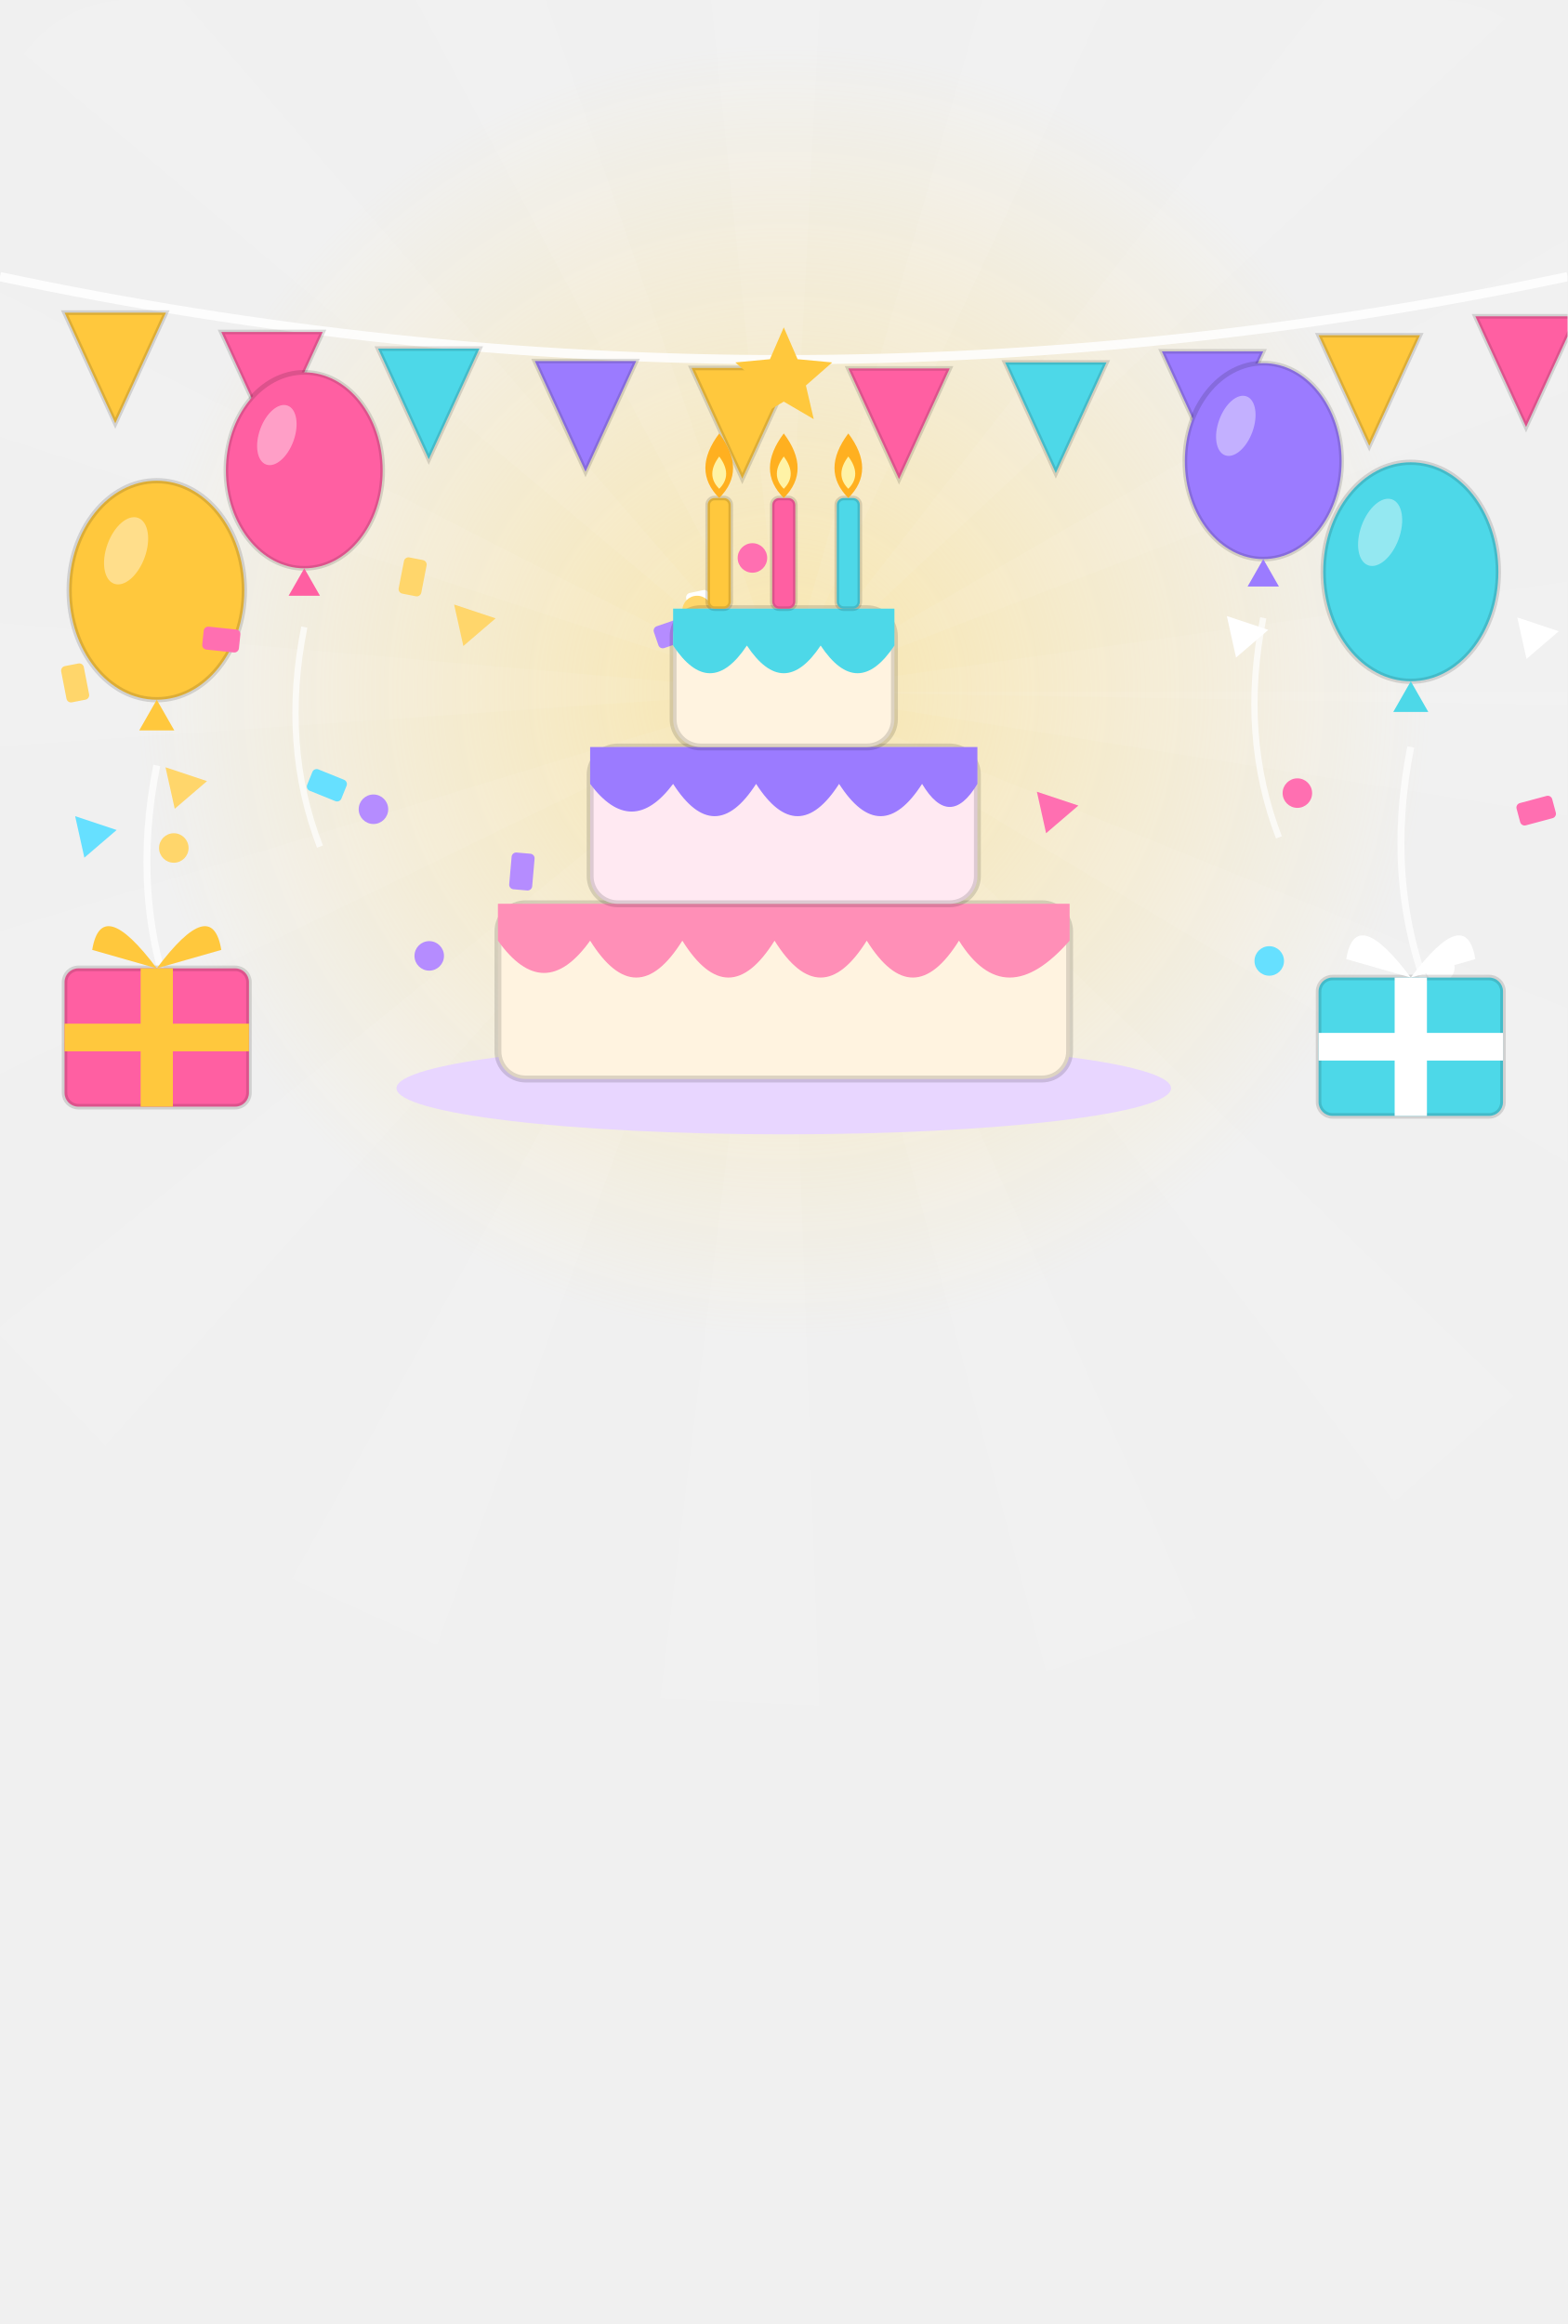
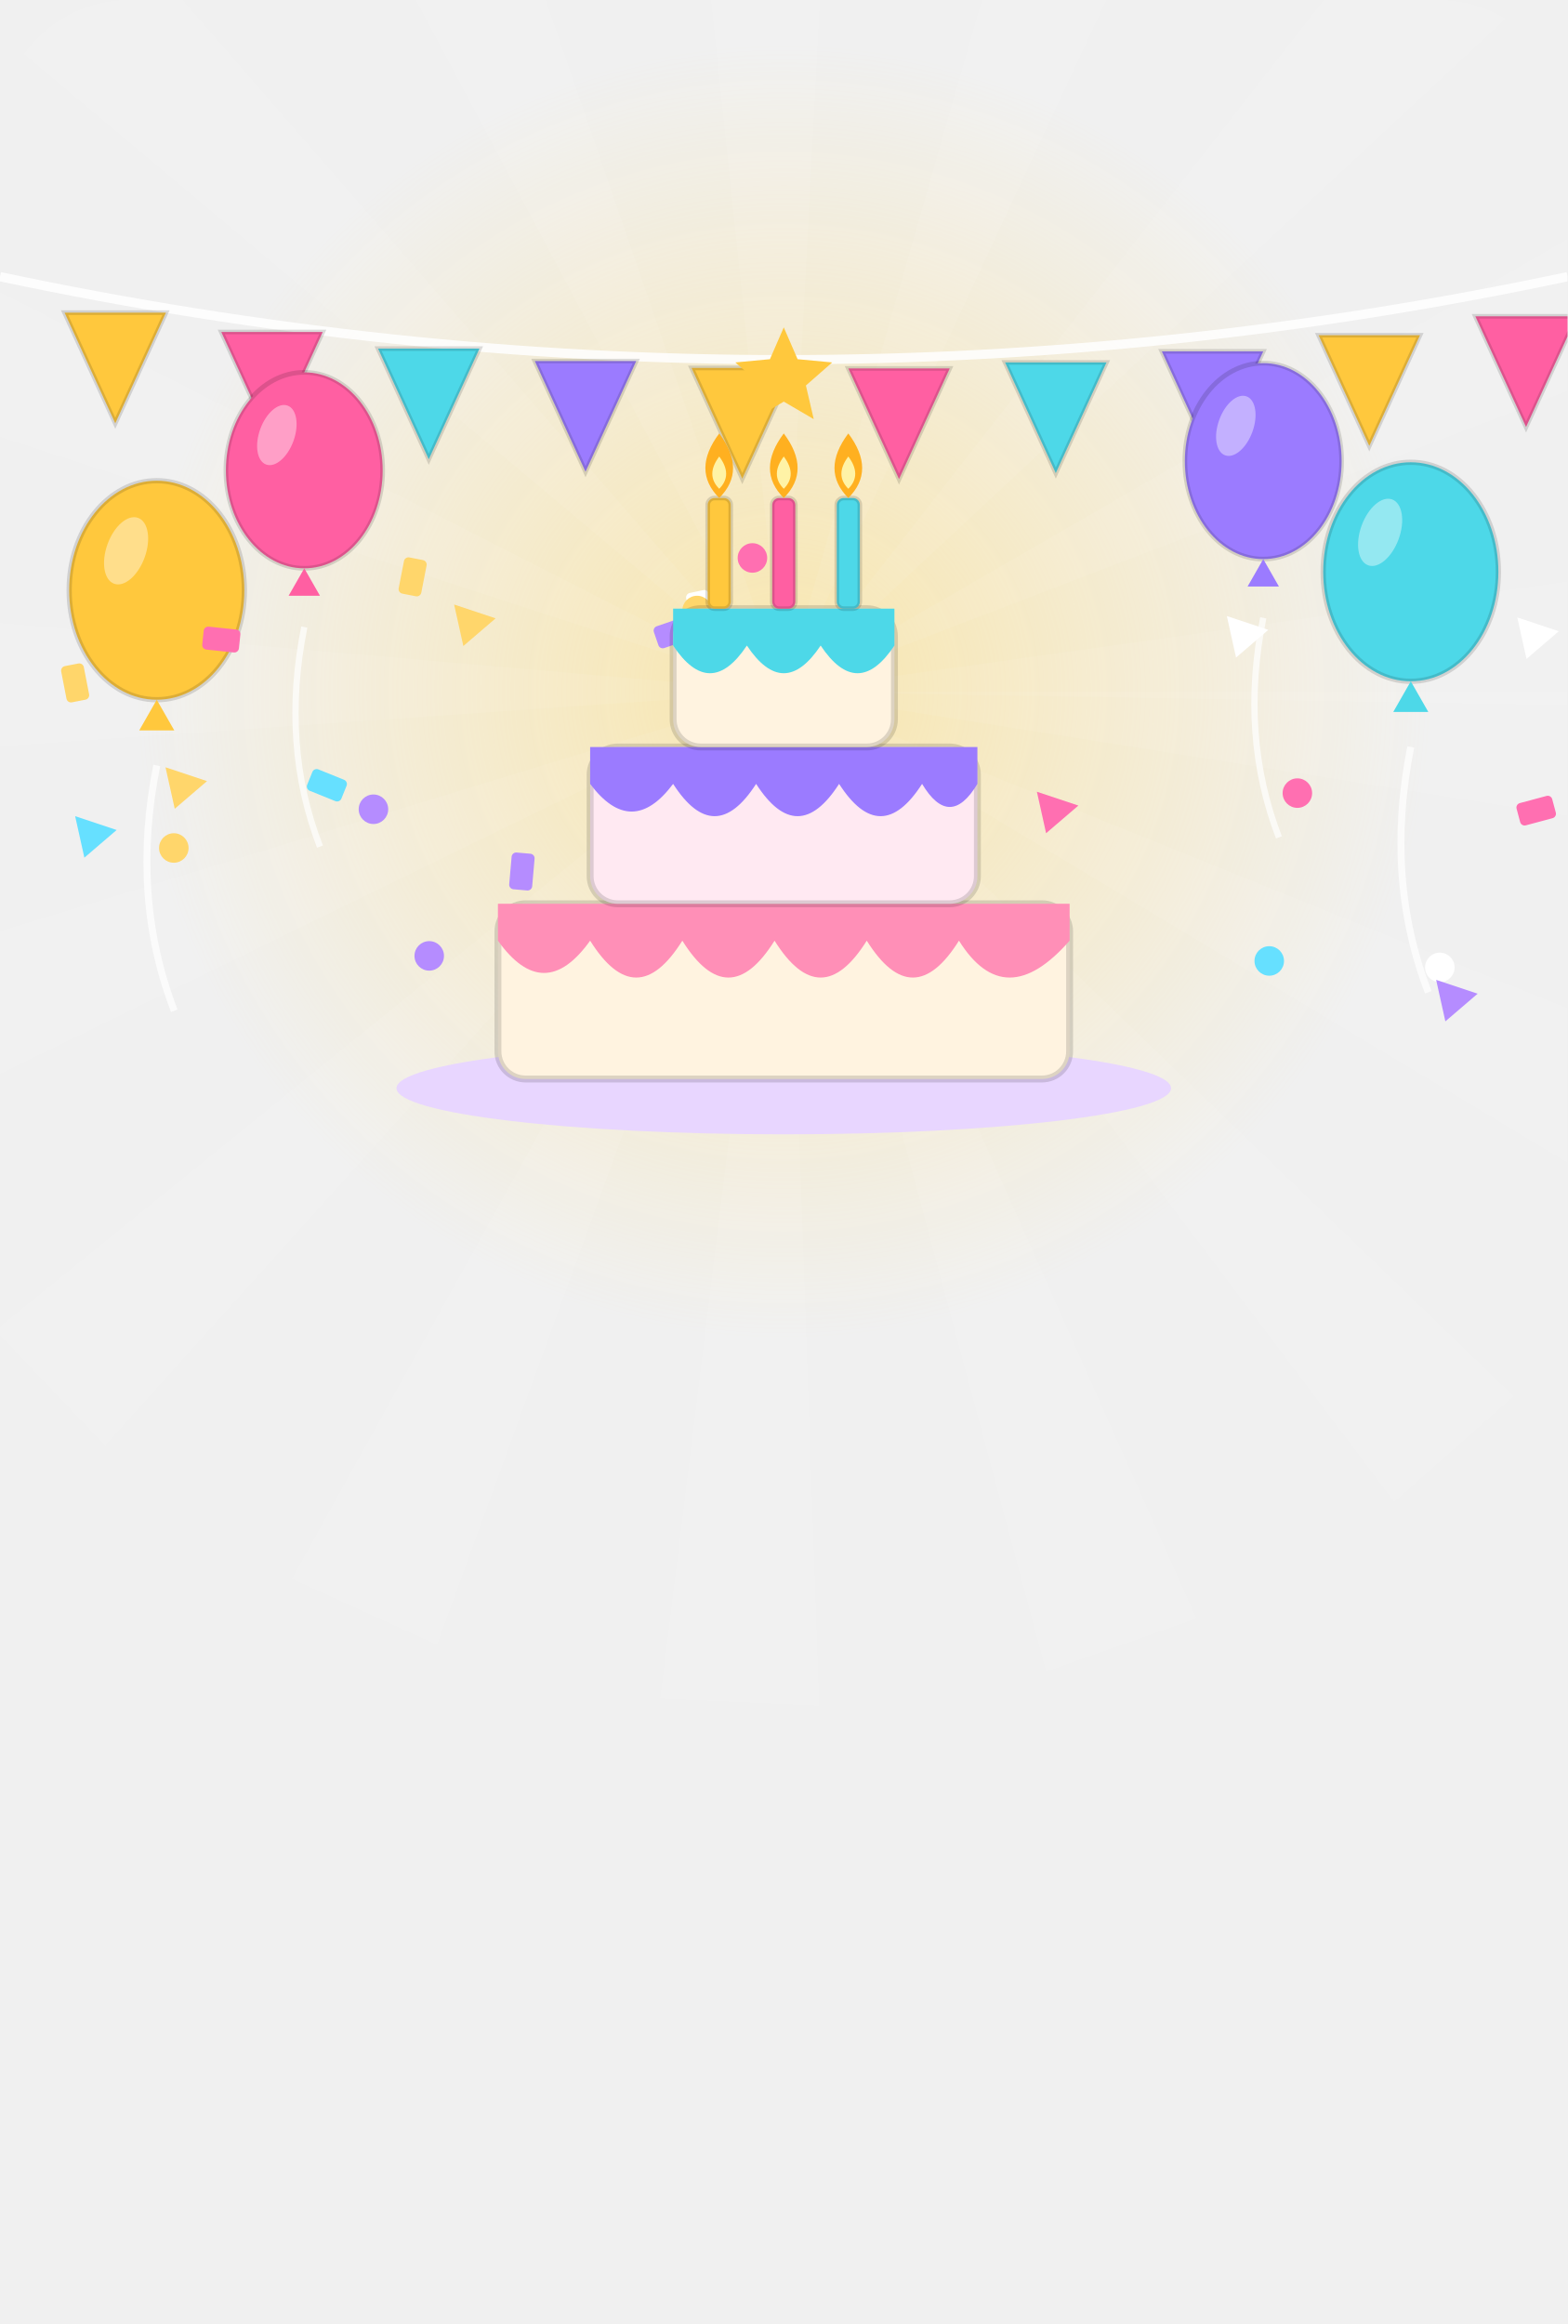
- <svg xmlns="http://www.w3.org/2000/svg" viewBox="0 0 340 504" width="170" height="252">
+ <svg xmlns="http://www.w3.org/2000/svg" viewBox="0 0 340 504" width="340" height="504">
  <defs>
+     <clipPath id="cardClip">
+       <rect width="340" height="504" rx="28" />
+     </clipPath>
    <radialGradient id="glow">
      <stop offset="0" stop-color="#FFE082" stop-opacity="0.6" />
      <stop offset="1" stop-color="#FFE082" stop-opacity="0" />
    </radialGradient>
-     <clipPath id="cardClip">
-       <rect width="340" height="504" rx="28" />
-     </clipPath>
  </defs>
  <g clip-path="url(#cardClip)">
    <circle cx="170" cy="150" r="140" fill="url(#glow)" />
    <polygon points="170,150 390,150 387.3,184.4" fill="#FFFFFF" fill-opacity="0.06" />
    <polygon points="170,150 374,232.4 358.6,263.3" fill="#FFFFFF" fill-opacity="0.06" />
    <polygon points="170,150 328.3,302.8 302.4,325.7" fill="#FFFFFF" fill-opacity="0.06" />
    <polygon points="170,150 259.5,351 226.9,362.5" fill="#FFFFFF" fill-opacity="0.06" />
    <polygon points="170,150 177.7,369.9 143.2,368.4" fill="#FFFFFF" fill-opacity="0.06" />
    <polygon points="170,150 94.8,356.7 63.3,342.4" fill="#FFFFFF" fill-opacity="0.06" />
    <polygon points="170,150 22.8,313.5 -1,288.5" fill="#FFFFFF" fill-opacity="0.06" />
    <polygon points="170,150 -27.7,246.4 -40.4,214.3" fill="#FFFFFF" fill-opacity="0.06" />
    <polygon points="170,150 -49.5,165.3 -49.2,130.8" fill="#FFFFFF" fill-opacity="0.06" />
    <polygon points="170,150 -39.2,82 -26,50.1" fill="#FFFFFF" fill-opacity="0.06" />
    <polygon points="170,150 1.5,8.6 25.7,-16" fill="#FFFFFF" fill-opacity="0.06" />
    <polygon points="170,150 66.7,-44.2 98.4,-58" fill="#FFFFFF" fill-opacity="0.06" />
    <polygon points="170,150 147,-68.8 181.5,-69.7" fill="#FFFFFF" fill-opacity="0.06" />
    <polygon points="170,150 230.6,-61.5 263,-49.4" fill="#FFFFFF" fill-opacity="0.06" />
    <polygon points="170,150 305.4,-23.4 330.9,-0" fill="#FFFFFF" fill-opacity="0.06" />
    <polygon points="170,150 360.5,40 375.4,71.2" fill="#FFFFFF" fill-opacity="0.06" />
    <polygon points="170,150 387.9,119.4 390,153.8" fill="#FFFFFF" fill-opacity="0.06" />
    <path d="M 0 60 Q 170 96 340 60" fill="none" stroke="#FFFFFF" stroke-opacity="0.85" stroke-width="2" />
    <polygon points="14,67.8 36,67.8 25,91.8" fill="#FFC83D" stroke="#00000022" stroke-width="1" />
    <polygon points="48,72 70,72 59,96" fill="#FF5FA2" stroke="#00000022" stroke-width="1" />
    <polygon points="82,75.6 104,75.6 93,99.6" fill="#4DD8E8" stroke="#00000022" stroke-width="1" />
    <polygon points="116,78.3 138,78.3 127,102.3" fill="#9B7BFF" stroke="#00000022" stroke-width="1" />
    <polygon points="150,79.8 172,79.8 161,103.8" fill="#FFC83D" stroke="#00000022" stroke-width="1" />
    <polygon points="184,79.9 206,79.9 195,103.9" fill="#FF5FA2" stroke="#00000022" stroke-width="1" />
    <polygon points="218,78.6 240,78.6 229,102.6" fill="#4DD8E8" stroke="#00000022" stroke-width="1" />
    <polygon points="252,76.2 274,76.2 263,100.2" fill="#9B7BFF" stroke="#00000022" stroke-width="1" />
    <polygon points="286,72.7 308,72.7 297,96.7" fill="#FFC83D" stroke="#00000022" stroke-width="1" />
    <polygon points="320,68.6 342,68.6 331,92.6" fill="#FF5FA2" stroke="#00000022" stroke-width="1" />
    <g transform="translate(34,128) scale(0.95)">
      <path d="M 0 40 Q -6 70 4 96" fill="none" stroke="#FFFFFF" stroke-opacity="0.7" stroke-width="1.6" />
      <ellipse cx="0" cy="0" rx="20" ry="25" fill="#FFC83D" stroke="#00000022" stroke-width="1.2" />
      <polygon points="0,25 -4,32 4,32" fill="#FFC83D" />
      <ellipse cx="-7" cy="-9" rx="4.5" ry="8" fill="#FFFFFF" fill-opacity="0.4" transform="rotate(20 -7 -9)" />
    </g>
    <g transform="translate(66,102) scale(0.85)">
      <path d="M 0 40 Q -6 70 4 96" fill="none" stroke="#FFFFFF" stroke-opacity="0.7" stroke-width="1.6" />
      <ellipse cx="0" cy="0" rx="20" ry="25" fill="#FF5FA2" stroke="#00000022" stroke-width="1.2" />
      <polygon points="0,25 -4,32 4,32" fill="#FF5FA2" />
      <ellipse cx="-7" cy="-9" rx="4.5" ry="8" fill="#FFFFFF" fill-opacity="0.4" transform="rotate(20 -7 -9)" />
    </g>
    <g transform="translate(306,124) scale(0.95)">
      <path d="M 0 40 Q -6 70 4 96" fill="none" stroke="#FFFFFF" stroke-opacity="0.7" stroke-width="1.6" />
      <ellipse cx="0" cy="0" rx="20" ry="25" fill="#4DD8E8" stroke="#00000022" stroke-width="1.2" />
      <polygon points="0,25 -4,32 4,32" fill="#4DD8E8" />
      <ellipse cx="-7" cy="-9" rx="4.5" ry="8" fill="#FFFFFF" fill-opacity="0.4" transform="rotate(20 -7 -9)" />
    </g>
    <g transform="translate(274,100) scale(0.85)">
      <path d="M 0 40 Q -6 70 4 96" fill="none" stroke="#FFFFFF" stroke-opacity="0.7" stroke-width="1.6" />
      <ellipse cx="0" cy="0" rx="20" ry="25" fill="#9B7BFF" stroke="#00000022" stroke-width="1.2" />
      <polygon points="0,25 -4,32 4,32" fill="#9B7BFF" />
      <ellipse cx="-7" cy="-9" rx="4.5" ry="8" fill="#FFFFFF" fill-opacity="0.4" transform="rotate(20 -7 -9)" />
    </g>
    <rect x="85.5" y="122.6" width="8" height="5" rx="1" fill="#FFD66B" transform="rotate(101 89.5 125.1)" />
    <circle cx="163.2" cy="121" r="3.2" fill="#FF6FB1" />
    <polygon points="16.3,177 25.3,180 18.3,186" fill="#66E0FF" />
    <rect x="102.6" y="230.8" width="8" height="5" rx="1" fill="#FFFFFF" transform="rotate(15 106.6 233.3)" />
    <circle cx="81" cy="175.5" r="3.2" fill="#B58CFF" />
    <polygon points="98.5,131.1 107.5,134.1 100.5,140.1" fill="#FFD66B" />
    <rect x="44" y="136.2" width="8" height="5" rx="1" fill="#FF6FB1" transform="rotate(6 48 138.7)" />
    <circle cx="275.3" cy="208.4" r="3.2" fill="#66E0FF" />
    <polygon points="266.1,133.6 275.1,136.6 268.1,142.6" fill="#FFFFFF" />
    <rect x="109.2" y="186.5" width="8" height="5" rx="1" fill="#B58CFF" transform="rotate(95 113.2 189)" />
    <circle cx="37.7" cy="183.9" r="3.2" fill="#FFD66B" />
    <polygon points="224.9,171.7 233.9,174.7 226.9,180.7" fill="#FF6FB1" />
    <rect x="66.9" y="167.8" width="8" height="5" rx="1" fill="#66E0FF" transform="rotate(22 70.9 170.3)" />
    <circle cx="312.3" cy="209.8" r="3.2" fill="#FFFFFF" />
    <polygon points="311.5,212.5 320.5,215.5 313.5,221.5" fill="#B58CFF" />
    <rect x="12.3" y="145.6" width="8" height="5" rx="1" fill="#FFD66B" transform="rotate(79 16.3 148.1)" />
    <circle cx="281.4" cy="172" r="3.2" fill="#FF6FB1" />
    <polygon points="142.5,183.1 151.5,186.1 144.5,192.1" fill="#66E0FF" />
    <rect x="147.9" y="129.7" width="8" height="5" rx="1" fill="#FFFFFF" transform="rotate(78 151.9 132.2)" />
    <circle cx="93.1" cy="207.3" r="3.2" fill="#B58CFF" />
    <polygon points="35.9,166.4 44.9,169.4 37.9,175.4" fill="#FFD66B" />
    <rect x="329.2" y="173.3" width="8" height="5" rx="1" fill="#FF6FB1" transform="rotate(165 333.2 175.8)" />
    <circle cx="160.8" cy="151.8" r="3.2" fill="#66E0FF" />
    <polygon points="329.1,133.9 338.1,136.9 331.1,142.9" fill="#FFFFFF" />
    <rect x="142.1" y="134.7" width="8" height="5" rx="1" fill="#B58CFF" transform="rotate(161 146.1 137.2)" />
    <circle cx="151.2" cy="132.4" r="3.2" fill="#FFD66B" />
    <ellipse cx="170" cy="236" rx="84" ry="10" fill="#E8D6FF" />
    <rect x="108" y="196" width="124" height="38" rx="6" fill="#FFF3E0" stroke="#00000022" stroke-width="1.5" />
    <path d="M 108 204 Q 118 218 128 204 Q 138 220 148 204 Q 158 220 168 204 Q 178 220 188 204 Q 198 220 208 204 Q 218 220 232 204 L 232 196 L 108 196 Z" fill="#FF8FB7" />
    <rect x="128" y="162" width="84" height="34" rx="6" fill="#FFE9F2" stroke="#00000022" stroke-width="1.5" />
    <path d="M 128 170 Q 137 182 146 170 Q 155 184 164 170 Q 173 184 182 170 Q 191 184 200 170 Q 206 180 212 170 L 212 162 L 128 162 Z" fill="#9B7BFF" />
    <rect x="146" y="132" width="48" height="30" rx="6" fill="#FFF3E0" stroke="#00000022" stroke-width="1.5" />
    <path d="M 146 140 Q 154 152 162 140 Q 170 152 178 140 Q 186 152 194 140 L 194 132 L 146 132 Z" fill="#4DD8E8" />
    <rect x="153.5" y="108" width="5" height="24" rx="1.5" fill="#FFC83D" stroke="#00000022" stroke-width="1" />
    <path d="M 156 94 Q 162 102 156 108 Q 150 102 156 94 Z" fill="#FFB020" />
    <path d="M 156 99 Q 159 103 156 106 Q 153 103 156 99 Z" fill="#FFF3A6" />
    <rect x="167.5" y="108" width="5" height="24" rx="1.5" fill="#FF5FA2" stroke="#00000022" stroke-width="1" />
    <path d="M 170 94 Q 176 102 170 108 Q 164 102 170 94 Z" fill="#FFB020" />
    <path d="M 170 99 Q 173 103 170 106 Q 167 103 170 99 Z" fill="#FFF3A6" />
    <rect x="181.5" y="108" width="5" height="24" rx="1.5" fill="#4DD8E8" stroke="#00000022" stroke-width="1" />
    <path d="M 184 94 Q 190 102 184 108 Q 178 102 184 94 Z" fill="#FFB020" />
    <path d="M 184 99 Q 187 103 184 106 Q 181 103 184 99 Z" fill="#FFF3A6" />
    <polygon points="170,71 173,77.9 180.5,78.6 174.8,83.6 176.5,90.9 170,87.1 163.5,90.9 165.2,83.6 159.5,78.6 167,77.9" fill="#FFC83D" />
-     <rect x="14" y="210" width="40" height="30" rx="3" fill="#FF5FA2" stroke="#00000022" stroke-width="1.2" />
-     <rect x="30.5" y="210" width="7" height="30" fill="#FFC83D" />
-     <rect x="14" y="222" width="40" height="6" fill="#FFC83D" />
-     <path d="M 34 210 Q 22 194 20 206 Z M 34 210 Q 46 194 48 206 Z" fill="#FFC83D" />
-     <rect x="286" y="212" width="40" height="30" rx="3" fill="#4DD8E8" stroke="#00000022" stroke-width="1.2" />
-     <rect x="302.5" y="212" width="7" height="30" fill="#FFFFFF" />
-     <rect x="286" y="224" width="40" height="6" fill="#FFFFFF" />
-     <path d="M 306 212 Q 294 196 292 208 Z M 306 212 Q 318 196 320 208 Z" fill="#FFFFFF" />
  </g>
</svg>
